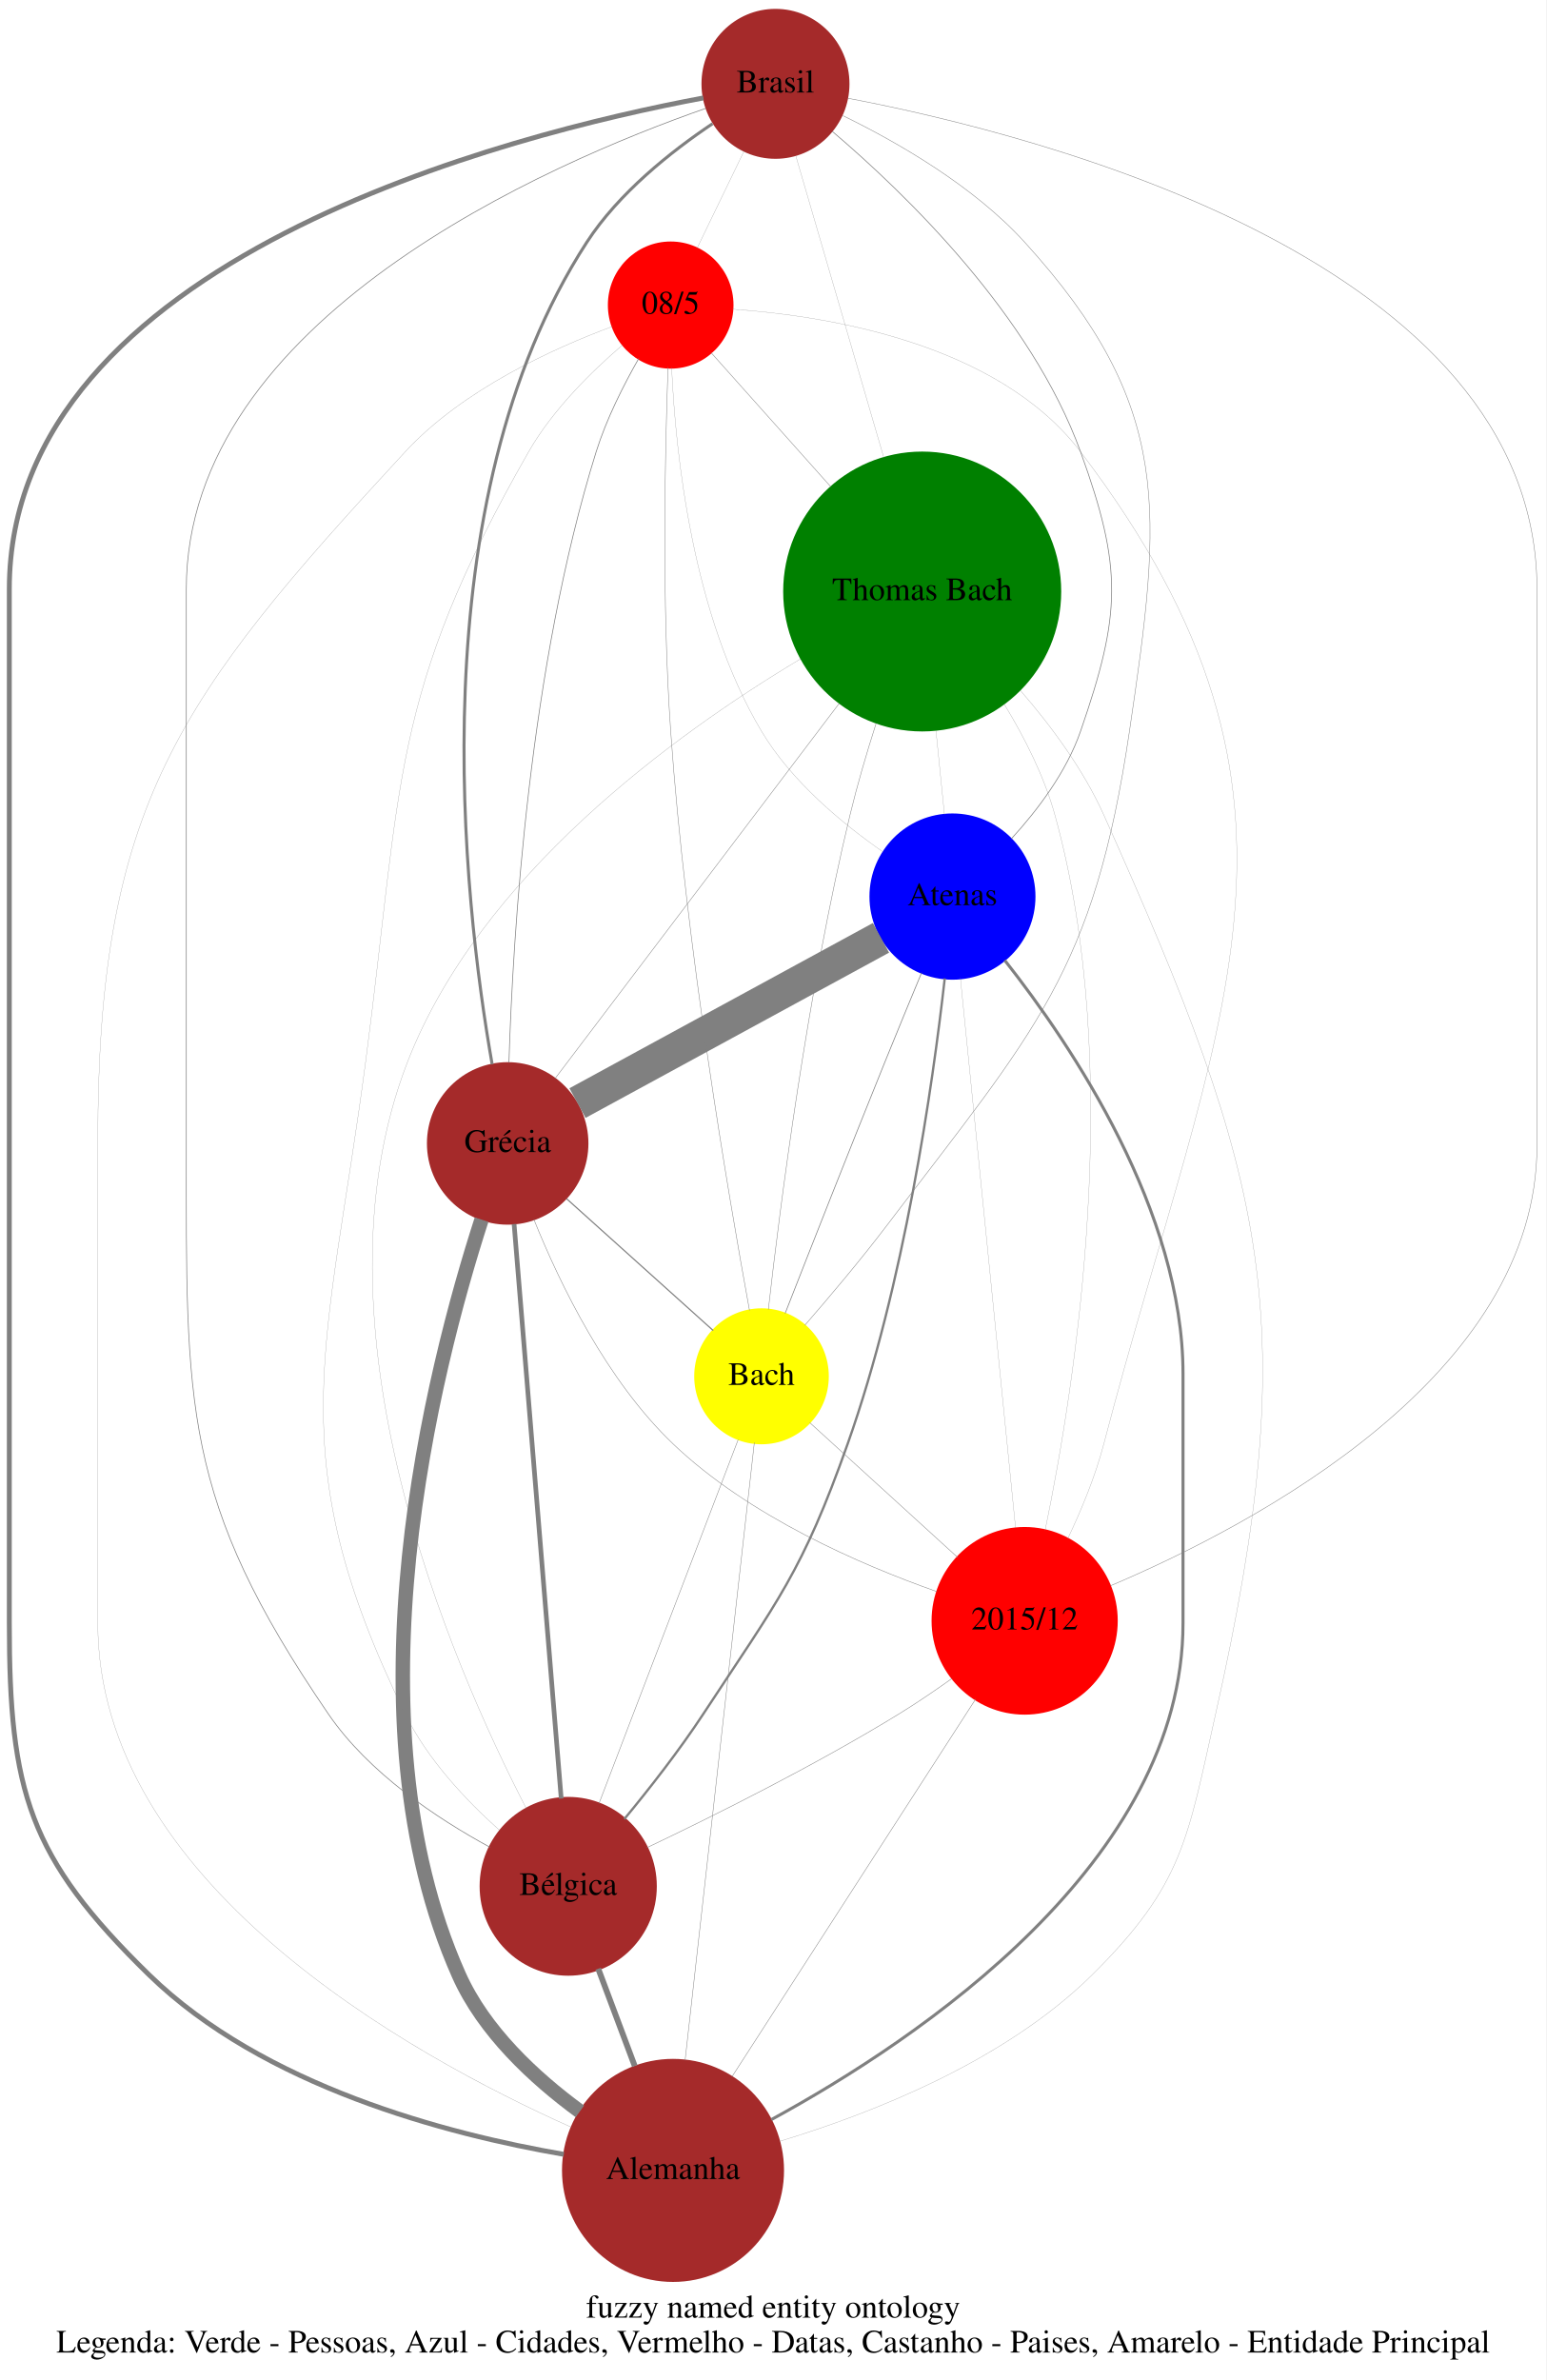
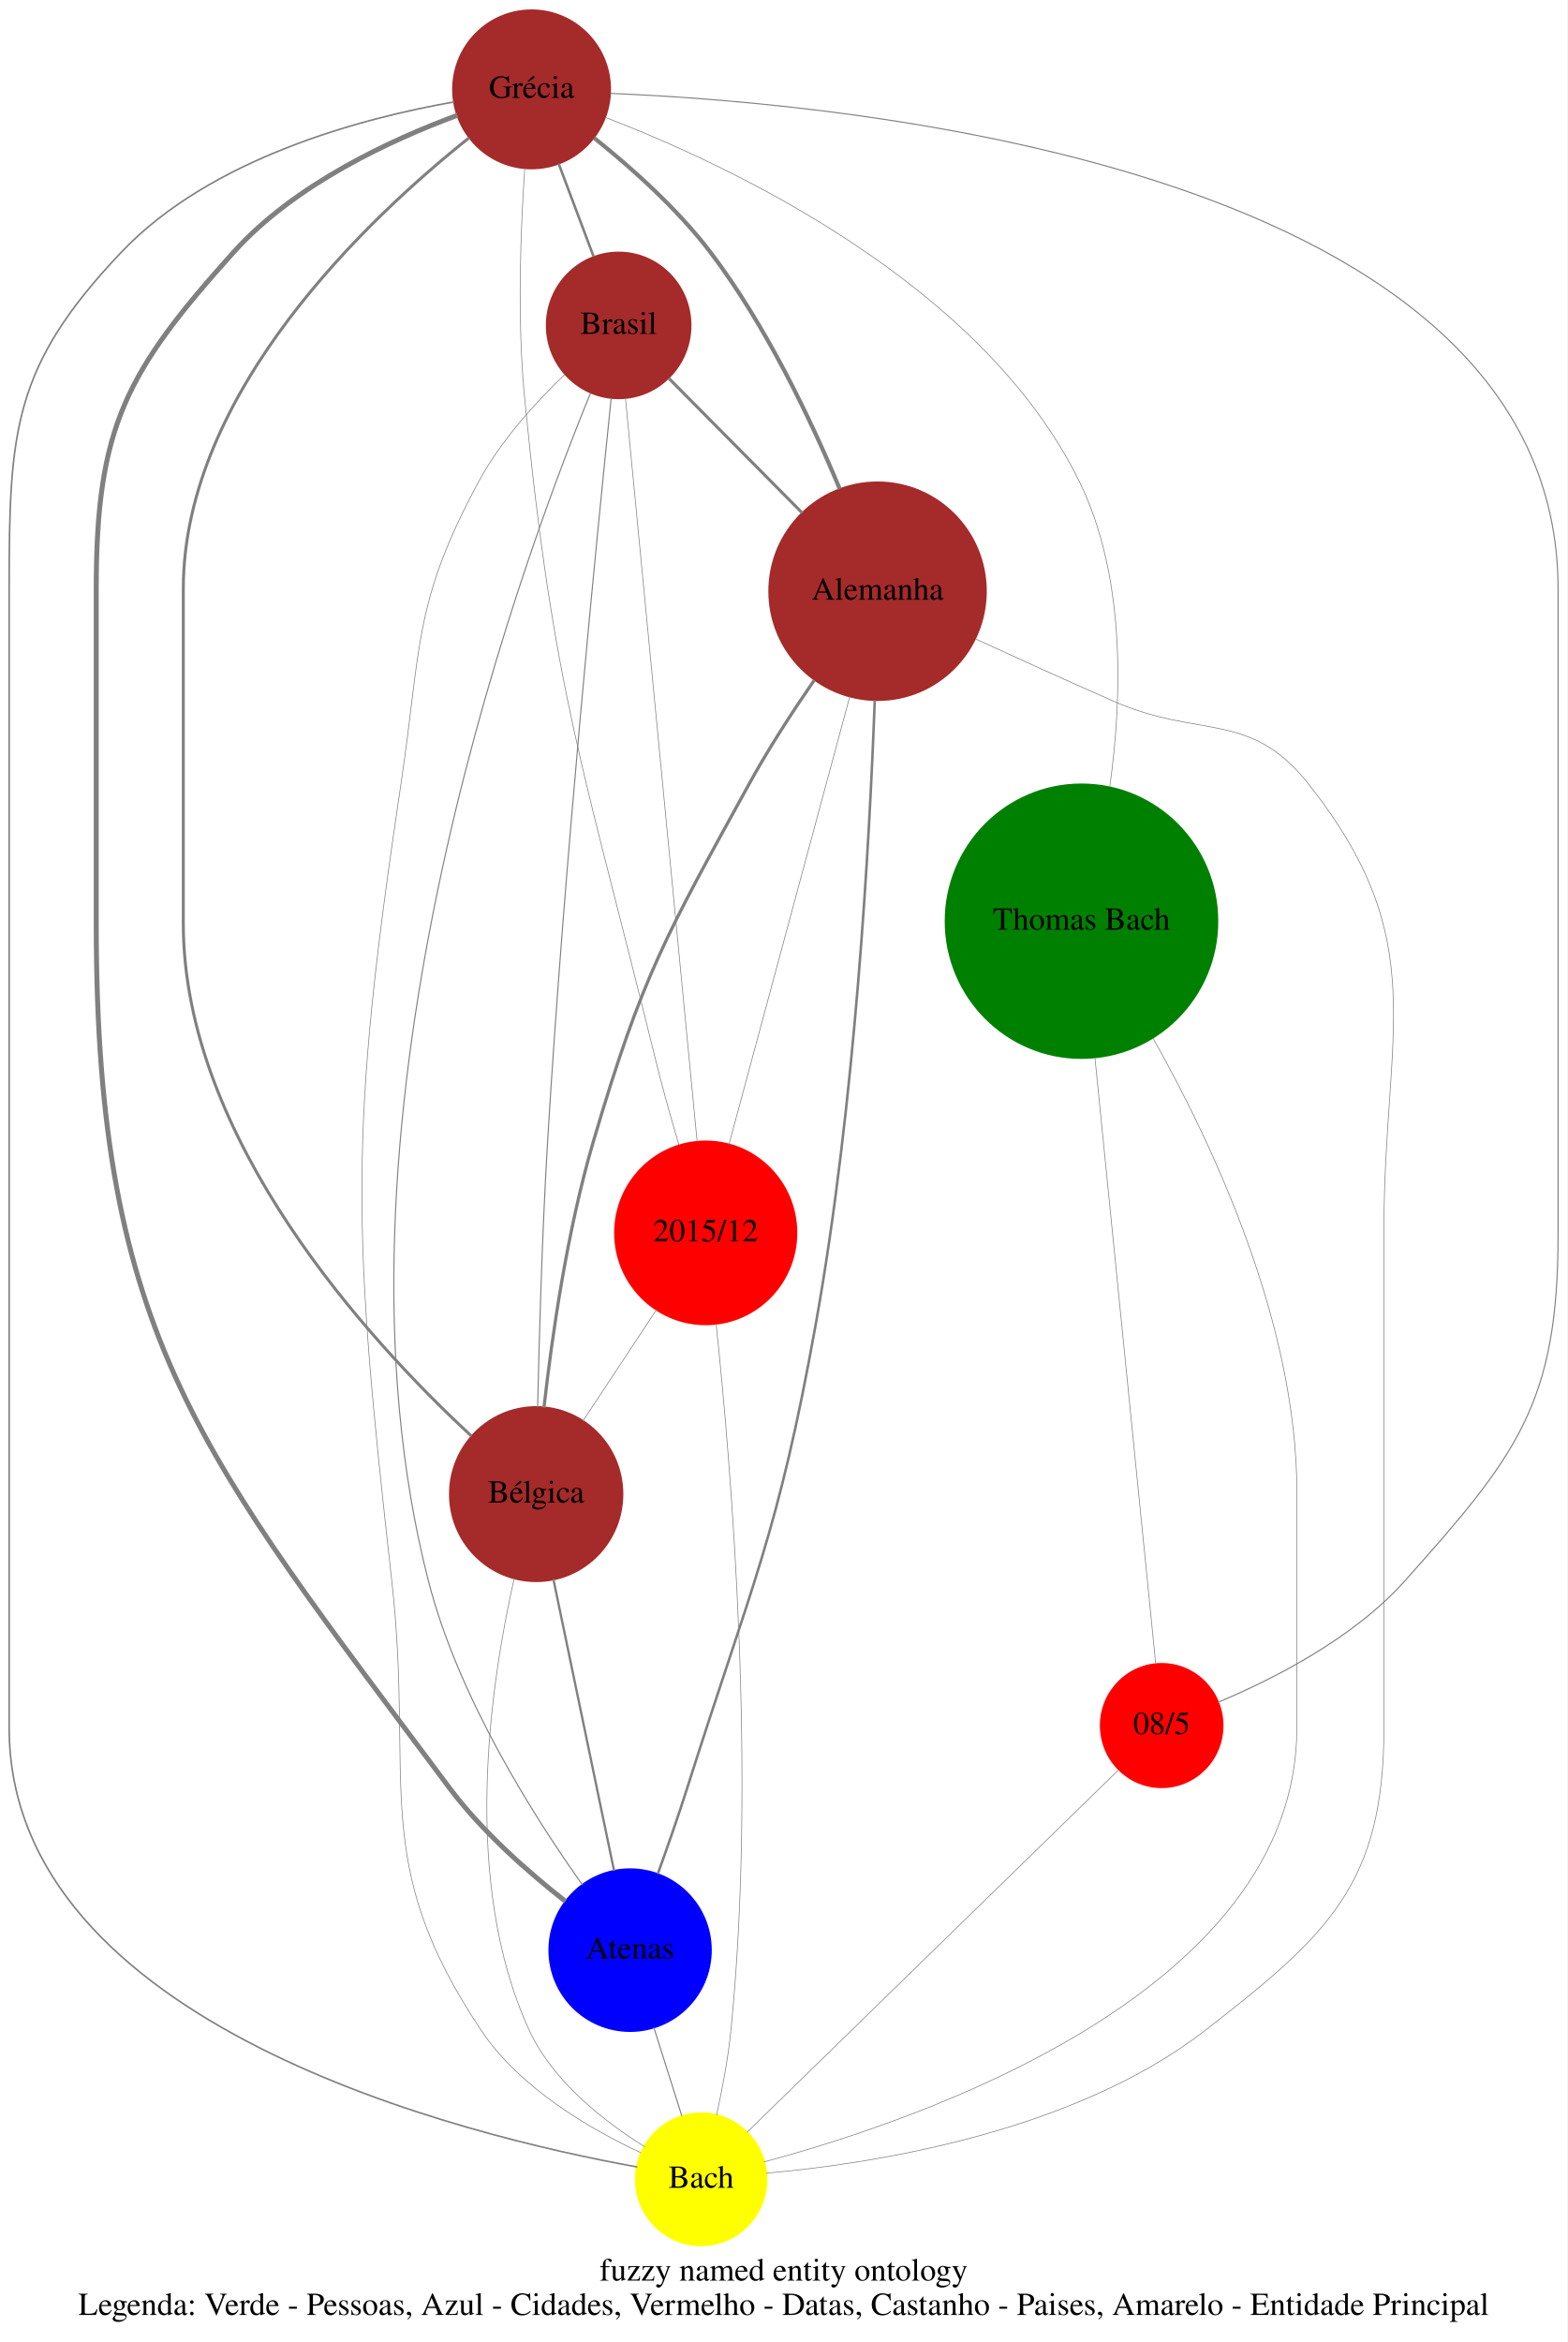
- <svg xmlns="http://www.w3.org/2000/svg" width="664pt" height="1022pt" viewBox="0.00 0.00 664.00 1022.00">
+ <svg xmlns="http://www.w3.org/2000/svg" width="684pt" height="1022pt" viewBox="0.00 0.00 684.00 1022.00">
  <g id="graph0" class="graph" transform="scale(1 1) rotate(0) translate(4 1018)">
-     <polygon fill="white" stroke="none" points="-4,4 -4,-1018 660,-1018 660,4 -4,4" />
-     <text text-anchor="middle" x="328" y="-22.8" font-family="Times,serif" font-size="14.00">fuzzy named entity ontology</text>
-     <text text-anchor="middle" x="328" y="-7.8" font-family="Times,serif" font-size="14.00">Legenda: Verde - Pessoas, Azul - Cidades, Vermelho - Datas, Castanho - Paises, Amarelo - Entidade Principal</text>
+     <polygon fill="white" stroke="none" points="-4,4 -4,-1018 680,-1018 680,4 -4,4" />
+     <text text-anchor="middle" x="338" y="-22.8" font-family="Times,serif" font-size="14.00">fuzzy named entity ontology</text>
+     <text text-anchor="middle" x="338" y="-7.8" font-family="Times,serif" font-size="14.00">Legenda: Verde - Pessoas, Azul - Cidades, Vermelho - Datas, Castanho - Paises, Amarelo - Entidade Principal</text>
    <g id="node1" class="node">
-       <ellipse fill="yellow" stroke="yellow" cx="323" cy="-427" rx="28.395" ry="28.695" />
-       <text text-anchor="middle" x="323" y="-423.3" font-family="Times,serif" font-size="14.00">Bach</text>
+       <ellipse fill="yellow" stroke="yellow" cx="302" cy="-67" rx="28.395" ry="28.695" />
+       <text text-anchor="middle" x="302" y="-63.3" font-family="Times,serif" font-size="14.00">Bach</text>
    </g>
    <g id="node2" class="node">
-       <ellipse fill="red" stroke="red" cx="436" cy="-322" rx="39.469" ry="39.794" />
-       <text text-anchor="middle" x="436" y="-318.3" font-family="Times,serif" font-size="14.00">2015/12</text>
+       <ellipse fill="blue" stroke="blue" cx="271" cy="-167" rx="35.145" ry="35.194" />
+       <text text-anchor="middle" x="271" y="-163.3" font-family="Times,serif" font-size="14.00">Atenas</text>
+     </g>
+     <g id="edge36" class="edge">
+       <path fill="none" stroke="grey" stroke-width="0.477" d="M281.323,-133.367C285.303,-120.784 289.798,-106.573 293.578,-94.623" />
+     </g>
+     <g id="node3" class="node">
+       <ellipse fill="red" stroke="red" cx="503" cy="-265" rx="26.471" ry="26.796" />
+       <text text-anchor="middle" x="503" y="-261.3" font-family="Times,serif" font-size="14.00">08/5</text>
+     </g>
+     <g id="edge35" class="edge">
+       <path fill="none" stroke="grey" stroke-width="0.301" d="M484.451,-245.912C446.645,-209.047 360.968,-125.501 321.984,-87.487" />
+     </g>
+     <g id="edge34" class="edge">
+       <path fill="none" stroke="grey" stroke-width="0" d="M481.373,-249.073C475.261,-245.193 468.501,-241.206 462,-238 408.947,-211.833 343.551,-189.94 304.676,-177.931" />
+     </g>
+     <g id="node4" class="node">
+       <ellipse fill="brown" stroke="brown" cx="230" cy="-366" rx="37.544" ry="37.894" />
+       <text text-anchor="middle" x="230" y="-362.3" font-family="Times,serif" font-size="14.00">Bélgica</text>
    </g>
    <g id="edge31" class="edge">
-       <path fill="none" stroke="grey" stroke-width="0.2" d="M343.726,-407.108C361.566,-390.847 387.49,-367.217 407.321,-349.141" />
+       <path fill="none" stroke="grey" stroke-width="0.301" d="M220.475,-329.496C209.708,-282.05 197.262,-196.47 227,-132 237.324,-109.618 259.764,-92.165 277.423,-81.179" />
    </g>
-     <g id="node3" class="node">
-       <ellipse fill="brown" stroke="brown" cx="240" cy="-208" rx="37.544" ry="37.894" />
-       <text text-anchor="middle" x="240" y="-204.3" font-family="Times,serif" font-size="14.00">Bélgica</text>
+     <g id="edge32" class="edge">
+       <path fill="none" stroke="grey" d="M237.52,-328.867C245.08,-292.544 256.64,-237 264.006,-201.603" />
    </g>
    <g id="edge33" class="edge">
-       <path fill="none" stroke="grey" stroke-width="0.2" d="M312.988,-399.825C298.027,-360.709 269.82,-286.963 253.194,-243.494" />
+       <path fill="none" stroke="grey" stroke-width="0" d="M264.853,-352.361C320.913,-332.031 429.746,-292.565 478.428,-274.911" />
+     </g>
+     <g id="node5" class="node">
+       <ellipse fill="red" stroke="red" cx="304" cy="-480" rx="39.469" ry="39.794" />
+       <text text-anchor="middle" x="304" y="-476.3" font-family="Times,serif" font-size="14.00">2015/12</text>
+     </g>
+     <g id="edge30" class="edge">
+       <path fill="none" stroke="grey" stroke-width="0.301" d="M308.533,-440.375C315.326,-376.181 326.214,-243.546 315,-132 313.764,-119.704 311.223,-106.276 308.714,-94.909" />
+     </g>
+     <g id="edge29" class="edge">
+       <path fill="none" stroke="grey" stroke-width="0" d="M299.92,-440.553C293.419,-379.285 280.812,-260.471 274.616,-202.075" />
+     </g>
+     <g id="edge27" class="edge">
+       <path fill="none" stroke="grey" stroke-width="0" d="M330.838,-450.274C372.213,-405.988 450.447,-322.25 485.381,-284.859" />
+     </g>
+     <g id="edge28" class="edge">
+       <path fill="none" stroke="grey" stroke-width="0.301" d="M282.596,-446.605C272.437,-431.229 260.358,-412.947 250.339,-397.783" />
    </g>
    <g id="node6" class="node">
-       <ellipse fill="brown" stroke="brown" cx="285" cy="-86" rx="47.169" ry="47.392" />
-       <text text-anchor="middle" x="285" y="-82.3" font-family="Times,serif" font-size="14.00">Alemanha</text>
+       <ellipse fill="green" stroke="green" cx="468" cy="-616" rx="59.194" ry="59.59" />
+       <text text-anchor="middle" x="468" y="-612.3" font-family="Times,serif" font-size="14.00">Thomas Bach</text>
    </g>
-     <g id="edge32" class="edge">
-       <path fill="none" stroke="grey" stroke-width="0.2" d="M319.922,-398.545C313.42,-340.539 298.224,-204.972 290.19,-133.304" />
+     <g id="edge26" class="edge">
+       <path fill="none" stroke="grey" stroke-width="0.301" d="M499.301,-564.853C526.645,-516.188 562,-439.29 562,-367 562,-367 562,-367 562,-264 562,-148.4 396.087,-92.416 329.333,-74.57" />
    </g>
-     <g id="edge35" class="edge">
-       <path fill="none" stroke="grey" stroke-width="0.2" d="M404.85,-297.291C397.5,-292.039 389.591,-286.656 382,-282 346.202,-260.044 303.042,-238.508 273.772,-224.585" />
+     <g id="edge25" class="edge">
+       <path fill="none" stroke="grey" stroke-width="0" d="M469.03,-556.027C467.551,-476.601 454.507,-334.145 386,-238 365.791,-209.638 330.149,-190.577 303.885,-179.599" />
    </g>
-     <g id="edge34" class="edge">
-       <path fill="none" stroke="grey" stroke-width="0.2" d="M415.004,-288.463C387.614,-246.017 339.731,-171.814 310.348,-126.282" />
+     <g id="edge22" class="edge">
+       <path fill="none" stroke="grey" stroke-width="0.301" d="M473.898,-556.192C481.632,-479.069 494.869,-347.075 500.426,-291.671" />
    </g>
-     <g id="edge36" class="edge">
-       <path fill="none" stroke="grey" stroke-width="2.5" d="M252.895,-172.613C257.778,-159.592 263.403,-144.591 268.568,-130.819" />
-     </g>
-     <g id="node4" class="node">
-       <ellipse fill="blue" stroke="blue" cx="405" cy="-633" rx="35.145" ry="35.194" />
-       <text text-anchor="middle" x="405" y="-629.3" font-family="Times,serif" font-size="14.00">Atenas</text>
+     <g id="edge24" class="edge">
+       <path fill="none" stroke="grey" stroke-width="0" d="M441.308,-562.272C420.585,-524.977 389.171,-475.494 352,-440 326.026,-415.198 290.167,-395.008 264.05,-382.198" />
    </g>
    <g id="edge23" class="edge">
-       <path fill="none" stroke="grey" stroke-width="0.3" d="M391.755,-600.334C386.772,-588.343 381.085,-574.559 376,-562 360.837,-524.55 343.713,-481.021 333.136,-453.988" />
-     </g>
-     <g id="edge22" class="edge">
-       <path fill="none" stroke="grey" stroke-width="0.1" d="M408.406,-598.048C414.21,-540.197 425.981,-422.869 432.103,-361.844" />
-     </g>
-     <g id="edge24" class="edge">
-       <path fill="none" stroke="grey" d="M401.685,-597.835C396.463,-551.496 384.31,-466.632 360,-398 340.482,-342.897 330.091,-330.862 298,-282 287.781,-266.441 275.039,-250.129 264.103,-236.881" />
-     </g>
-     <g id="node5" class="node">
-       <ellipse fill="brown" stroke="brown" cx="214" cy="-527" rx="34.171" ry="34.394" />
-       <text text-anchor="middle" x="214" y="-523.3" font-family="Times,serif" font-size="14.00">Grécia</text>
-     </g>
-     <g id="edge25" class="edge">
-       <path fill="none" stroke="grey" stroke-width="14.5" d="M374.313,-615.291C338.459,-595.768 279.529,-563.681 243.982,-544.325" />
-     </g>
-     <g id="edge26" class="edge">
-       <path fill="none" stroke="grey" stroke-width="1.3" d="M427.465,-605.616C456.674,-568.526 504,-497.679 504,-428 504,-428 504,-428 504,-321 504,-218.62 390.864,-142.526 327.225,-107.822" />
-     </g>
-     <g id="edge29" class="edge">
-       <path fill="none" stroke="grey" stroke-width="0.5" d="M239.281,-503.271C258.399,-486.081 284.329,-462.769 302.241,-446.664" />
-     </g>
-     <g id="edge30" class="edge">
-       <path fill="none" stroke="grey" stroke-width="0.2" d="M225.246,-494.383C236.631,-466.13 256.614,-425.124 285,-398 317.484,-366.959 365.302,-346.178 398.386,-334.513" />
-     </g>
-     <g id="edge28" class="edge">
-       <path fill="none" stroke="grey" stroke-width="2" d="M216.758,-492.376C221.672,-432.462 231.903,-307.72 236.992,-245.678" />
-     </g>
-     <g id="edge27" class="edge">
-       <path fill="none" stroke="grey" stroke-width="6.2" d="M202.796,-494.28C182.003,-429.893 143.823,-280.599 193,-170 203.75,-145.823 225.408,-125.718 245.011,-111.353" />
+       <path fill="none" stroke="grey" stroke-width="0" d="M422.317,-577.674C394.263,-554.751 359.101,-526.022 334.427,-505.861" />
    </g>
    <g id="node7" class="node">
-       <ellipse fill="red" stroke="red" cx="284" cy="-887" rx="26.471" ry="26.796" />
-       <text text-anchor="middle" x="284" y="-883.3" font-family="Times,serif" font-size="14.00">08/5</text>
+       <ellipse fill="brown" stroke="brown" cx="379" cy="-760" rx="47.169" ry="47.392" />
+       <text text-anchor="middle" x="379" y="-756.3" font-family="Times,serif" font-size="14.00">Alemanha</text>
+     </g>
+     <g id="edge21" class="edge">
+       <path fill="none" stroke="grey" stroke-width="0.301" d="M421.729,-739.185C440.21,-730.697 462.118,-720.744 482,-712 519.555,-695.483 541.558,-708.185 567,-676 621.509,-607.043 600,-568.899 600,-481 600,-481 600,-481 600,-264 600,-195.856 575.829,-173.785 522,-132 464.027,-86.998 375.346,-73.62 330.331,-69.657" />
+     </g>
+     <g id="edge20" class="edge">
+       <path fill="none" stroke="grey" stroke-width="1.114" d="M377.767,-712.423C375.499,-649.978 369.193,-535.875 352,-440 335.556,-348.299 324.13,-326.816 296,-238 292.065,-225.575 287.343,-212.058 283.068,-200.245" />
+     </g>
+     <g id="edge16" class="edge">
+       <path fill="none" stroke="grey" stroke-width="0" d="M425.186,-748.469C462.334,-737.301 512.134,-715.613 536,-676 613.021,-548.161 542.286,-355.786 513.717,-289.458" />
+     </g>
+     <g id="edge18" class="edge">
+       <path fill="none" stroke="grey" stroke-width="1.398" d="M351.282,-721.073C341.744,-707.233 331.369,-691.236 323,-676 286.586,-609.709 276.375,-592.551 255,-520 243.552,-481.145 236.924,-435.095 233.405,-403.74" />
+     </g>
+     <g id="edge17" class="edge">
+       <path fill="none" stroke="grey" stroke-width="0.301" d="M366.867,-714.026C352.19,-659.626 327.756,-569.054 314.073,-518.336" />
+     </g>
+     <g id="edge19" class="edge">
+       <path fill="none" stroke="grey" stroke-width="0" d="M403.791,-719.445C413.975,-703.196 425.885,-684.194 436.663,-666.998" />
+     </g>
+     <g id="node8" class="node">
+       <ellipse fill="brown" stroke="brown" cx="266" cy="-876" rx="31.273" ry="31.695" />
+       <text text-anchor="middle" x="266" y="-872.3" font-family="Times,serif" font-size="14.00">Brasil</text>
+     </g>
+     <g id="edge12" class="edge">
+       <path fill="none" stroke="grey" stroke-width="0.301" d="M242.376,-854.497C229.583,-842.204 214.496,-825.577 205,-808 176.204,-754.7 179.961,-735.915 171,-676 148.12,-523.025 149.774,-481.715 167,-328 176.891,-239.734 156.614,-205.823 206,-132 222.929,-106.694 253.599,-88.876 275.724,-78.576" />
+     </g>
+     <g id="edge10" class="edge">
+       <path fill="none" stroke="grey" stroke-width="0.477" d="M253.704,-846.413C220.191,-764.559 132.998,-522.67 183,-328 195.974,-277.49 228.61,-225.828 250.282,-195.351" />
+     </g>
+     <g id="edge13" class="edge">
+       <path fill="none" stroke="grey" stroke-width="0" d="M296.759,-869.193C385.885,-850.41 638,-782.641 638,-617 638,-617 638,-617 638,-479 638,-394.065 560.472,-315.538 522.92,-282.483" />
+     </g>
+     <g id="edge15" class="edge">
+       <path fill="none" stroke="grey" stroke-width="0.477" d="M262.739,-844.176C256.355,-782.633 242.202,-640.115 235,-520 232.622,-480.339 231.316,-434.822 230.641,-403.815" />
+     </g>
+     <g id="edge14" class="edge">
+       <path fill="none" stroke="grey" stroke-width="0.301" d="M268.982,-844.083C275.84,-772.971 292.724,-597.917 300.261,-519.766" />
+     </g>
+     <g id="edge11" class="edge">
+       <path fill="none" stroke="grey" stroke-width="0" d="M297.254,-871.753C335.873,-865.988 400.672,-850.258 435,-808 464.917,-771.172 471.889,-716.971 472.116,-675.706" />
    </g>
    <g id="edge9" class="edge">
-       <path fill="none" stroke="grey" stroke-width="0.2" d="M282.868,-860.341C281.571,-825.065 280.089,-759.632 284,-704 290.448,-612.28 308.808,-504.675 317.846,-455.287" />
-     </g>
-     <g id="edge11" class="edge">
-       <path fill="none" stroke="grey" stroke-width="0.1" d="M310.341,-885.239C349.999,-882.529 424.203,-871.054 460,-824 574.666,-673.273 517.82,-581.249 470,-398 466.39,-384.167 460.413,-369.697 454.468,-357.198" />
-     </g>
-     <g id="edge15" class="edge">
-       <path fill="none" stroke="grey" stroke-width="0.1" d="M263.365,-869.907C250.012,-858.455 233.264,-841.961 223,-824 163.198,-719.353 168.689,-681.503 153,-562 136.771,-438.387 115.214,-393.991 170,-282 179.491,-262.6 196.021,-244.99 210.635,-231.928" />
-     </g>
-     <g id="edge10" class="edge">
-       <path fill="none" stroke="grey" stroke-width="0.1" d="M284.409,-860.303C286.073,-823.255 293.295,-753.821 323,-704 335.749,-682.617 357.384,-664.559 375.23,-652.142" />
-     </g>
-     <g id="edge12" class="edge">
-       <path fill="none" stroke="grey" stroke-width="0.3" d="M270.327,-864.134C263.748,-852.609 256.36,-837.993 252,-824 223.331,-731.996 216.261,-617.429 214.539,-561.654" />
-     </g>
-     <g id="edge13" class="edge">
-       <path fill="none" stroke="grey" stroke-width="0.1" d="M259.197,-877.902C233.844,-868.511 194.773,-850.802 170,-824 72.228,-718.22 38,-672.044 38,-528 38,-528 38,-528 38,-321 38,-210.244 170.501,-136.201 241.41,-104.506" />
+       <path fill="none" stroke="grey" stroke-width="1.322" d="M287.788,-853.02C304.334,-836.327 327.366,-813.091 346.145,-794.146" />
    </g>
    <g id="node9" class="node">
-       <ellipse fill="green" stroke="green" cx="392" cy="-764" rx="59.194" ry="59.59" />
-       <text text-anchor="middle" x="392" y="-760.3" font-family="Times,serif" font-size="14.00">Thomas Bach</text>
+       <ellipse fill="brown" stroke="brown" cx="228" cy="-979" rx="34.171" ry="34.394" />
+       <text text-anchor="middle" x="228" y="-975.3" font-family="Times,serif" font-size="14.00">Grécia</text>
    </g>
-     <g id="edge14" class="edge">
-       <path fill="none" stroke="grey" stroke-width="0.2" d="M301.352,-866.559C315.186,-851.061 335.094,-828.755 352.733,-808.994" />
-     </g>
-     <g id="node8" class="node">
-       <ellipse fill="brown" stroke="brown" cx="329" cy="-982" rx="31.273" ry="31.695" />
-       <text text-anchor="middle" x="329" y="-978.3" font-family="Times,serif" font-size="14.00">Brasil</text>
+     <g id="edge8" class="edge">
+       <path fill="none" stroke="grey" stroke-width="0.699" d="M194.199,-973.53C154.189,-966.497 88.075,-949.121 49,-908 1.562,-858.077 0,-829.867 0,-761 0,-761 0,-761 0,-264 0,-133.99 199.367,-85.856 274.13,-72.376" />
    </g>
    <g id="edge7" class="edge">
-       <path fill="none" stroke="grey" stroke-width="0.2" d="M357.943,-968.338C381.395,-956.903 414.04,-938.171 436,-914 500.186,-843.351 494.943,-798.428 481,-704 465.67,-600.177 440.41,-575.627 377,-492 365.757,-477.172 352.257,-461.172 341.568,-448.879" />
+       <path fill="none" stroke="grey" stroke-width="2.161" d="M195.664,-967.708C166.615,-956.977 124.561,-937.549 98,-908 50.827,-855.519 38,-831.566 38,-761 38,-761 38,-761 38,-615 38,-434.004 83.818,-383.107 192,-238 206.239,-218.901 226.388,-201.149 242.774,-188.3" />
+     </g>
+     <g id="edge1" class="edge">
+       <path fill="none" stroke="grey" stroke-width="0.477" d="M262.41,-977.24C367.315,-972.93 676,-944.646 676,-761 676,-761 676,-761 676,-479 676,-405.579 657.939,-382.732 609,-328 586.405,-302.731 550.987,-284.933 527.391,-275.075" />
+     </g>
+     <g id="edge4" class="edge">
+       <path fill="none" stroke="grey" stroke-width="1.301" d="M200.825,-957.951C157.105,-923.154 76,-847.013 76,-761 76,-761 76,-761 76,-615 76,-520.733 157.296,-432.53 201.754,-391.342" />
+     </g>
+     <g id="edge3" class="edge">
+       <path fill="none" stroke="grey" stroke-width="0.301" d="M225.036,-944.6C223.158,-917.44 221.652,-878.159 225,-844 237.727,-714.139 250.938,-682.732 282,-556 285.036,-543.611 288.809,-530.209 292.368,-518.207" />
+     </g>
+     <g id="edge6" class="edge">
+       <path fill="none" stroke="grey" stroke-width="0.301" d="M260.263,-966.746C315.111,-945.605 424.697,-894.157 467,-808 487.241,-766.774 485.874,-714.251 480.354,-674.721" />
    </g>
    <g id="edge5" class="edge">
-       <path fill="none" stroke="grey" stroke-width="0.2" d="M360.058,-975.825C441.683,-960.272 656,-906.009 656,-765 656,-765 656,-765 656,-526 656,-427.517 535.452,-363.602 472.823,-337.041" />
+       <path fill="none" stroke="grey" stroke-width="1.792" d="M255.309,-957.801C271.485,-944.858 291.572,-926.973 306,-908 330.147,-876.246 349.716,-835.26 362.492,-804.635" />
    </g>
    <g id="edge2" class="edge">
-       <path fill="none" stroke="grey" stroke-width="0.3" d="M298.984,-971.449C231.967,-948.038 76,-881.086 76,-765 76,-765 76,-765 76,-526 76,-414.218 73.92,-374.283 137,-282 154.316,-256.668 183.497,-237.211 206.387,-224.779" />
-     </g>
-     <g id="edge6" class="edge">
-       <path fill="none" stroke="grey" stroke-width="0.3" d="M353.417,-961.566C385.083,-934.623 438.773,-882.573 460,-824 478.172,-773.858 477.433,-754.404 460,-704 453.988,-686.618 441.681,-670.271 430.231,-657.751" />
-     </g>
-     <g id="edge3" class="edge">
-       <path fill="none" stroke="grey" stroke-width="1.3" d="M301.971,-964.886C284.17,-952.949 261.703,-935.13 248,-914 175.432,-802.101 194.869,-632.024 207.331,-560.984" />
-     </g>
-     <g id="edge4" class="edge">
-       <path fill="none" stroke="grey" stroke-width="2.1" d="M298.048,-975.946C216.148,-960.631 0,-906.781 0,-765 0,-765 0,-765 0,-321 0,-248.785 8.307,-220.426 60,-170 109.027,-122.175 187.951,-101.541 238.106,-92.901" />
-     </g>
-     <g id="edge8" class="edge">
-       <path fill="none" stroke="grey" stroke-width="0.1" d="M315.499,-953.097C309.026,-939.721 301.365,-923.887 295.218,-911.185" />
-     </g>
-     <g id="edge1" class="edge">
-       <path fill="none" stroke="grey" stroke-width="0.1" d="M337.76,-950.966C347.497,-917.581 363.442,-862.914 375.53,-821.469" />
-     </g>
-     <g id="edge21" class="edge">
-       <path fill="none" stroke="grey" stroke-width="0.2" d="M372.232,-707.411C368.124,-694.578 364.106,-680.903 361,-668 342.735,-592.124 331.024,-500.577 325.933,-455.633" />
-     </g>
-     <g id="edge20" class="edge">
-       <path fill="none" stroke="grey" stroke-width="0.1" d="M427.289,-715.524C436.149,-701.006 444.431,-684.497 449,-668 478.959,-559.838 458.136,-425.326 444.791,-360.879" />
-     </g>
-     <g id="edge16" class="edge">
-       <path fill="none" stroke="grey" stroke-width="0.1" d="M339.825,-735.1C284.839,-702.209 201.989,-641.767 171,-562 127.131,-449.08 189.376,-304.583 222.099,-241.216" />
-     </g>
-     <g id="edge19" class="edge">
-       <path fill="none" stroke="grey" stroke-width="0.1" d="M397.929,-704.162C399.175,-691.803 400.449,-679.164 401.566,-668.079" />
-     </g>
-     <g id="edge17" class="edge">
-       <path fill="none" stroke="grey" stroke-width="0.2" d="M356.407,-716.009C319.782,-667.656 264.008,-594.022 234.296,-554.796" />
-     </g>
-     <g id="edge18" class="edge">
-       <path fill="none" stroke="grey" stroke-width="0.1" d="M434.274,-721.385C447.733,-705.852 461.356,-687.277 470,-668 540.732,-510.255 555.895,-450.672 518,-282 505.929,-228.269 504.133,-208.746 465,-170 427.586,-132.956 370.599,-110.544 330.798,-98.506" />
+       <path fill="none" stroke="grey" stroke-width="1.114" d="M239.815,-946.597C244.695,-933.625 250.317,-918.683 255.098,-905.976" />
    </g>
  </g>
</svg>
